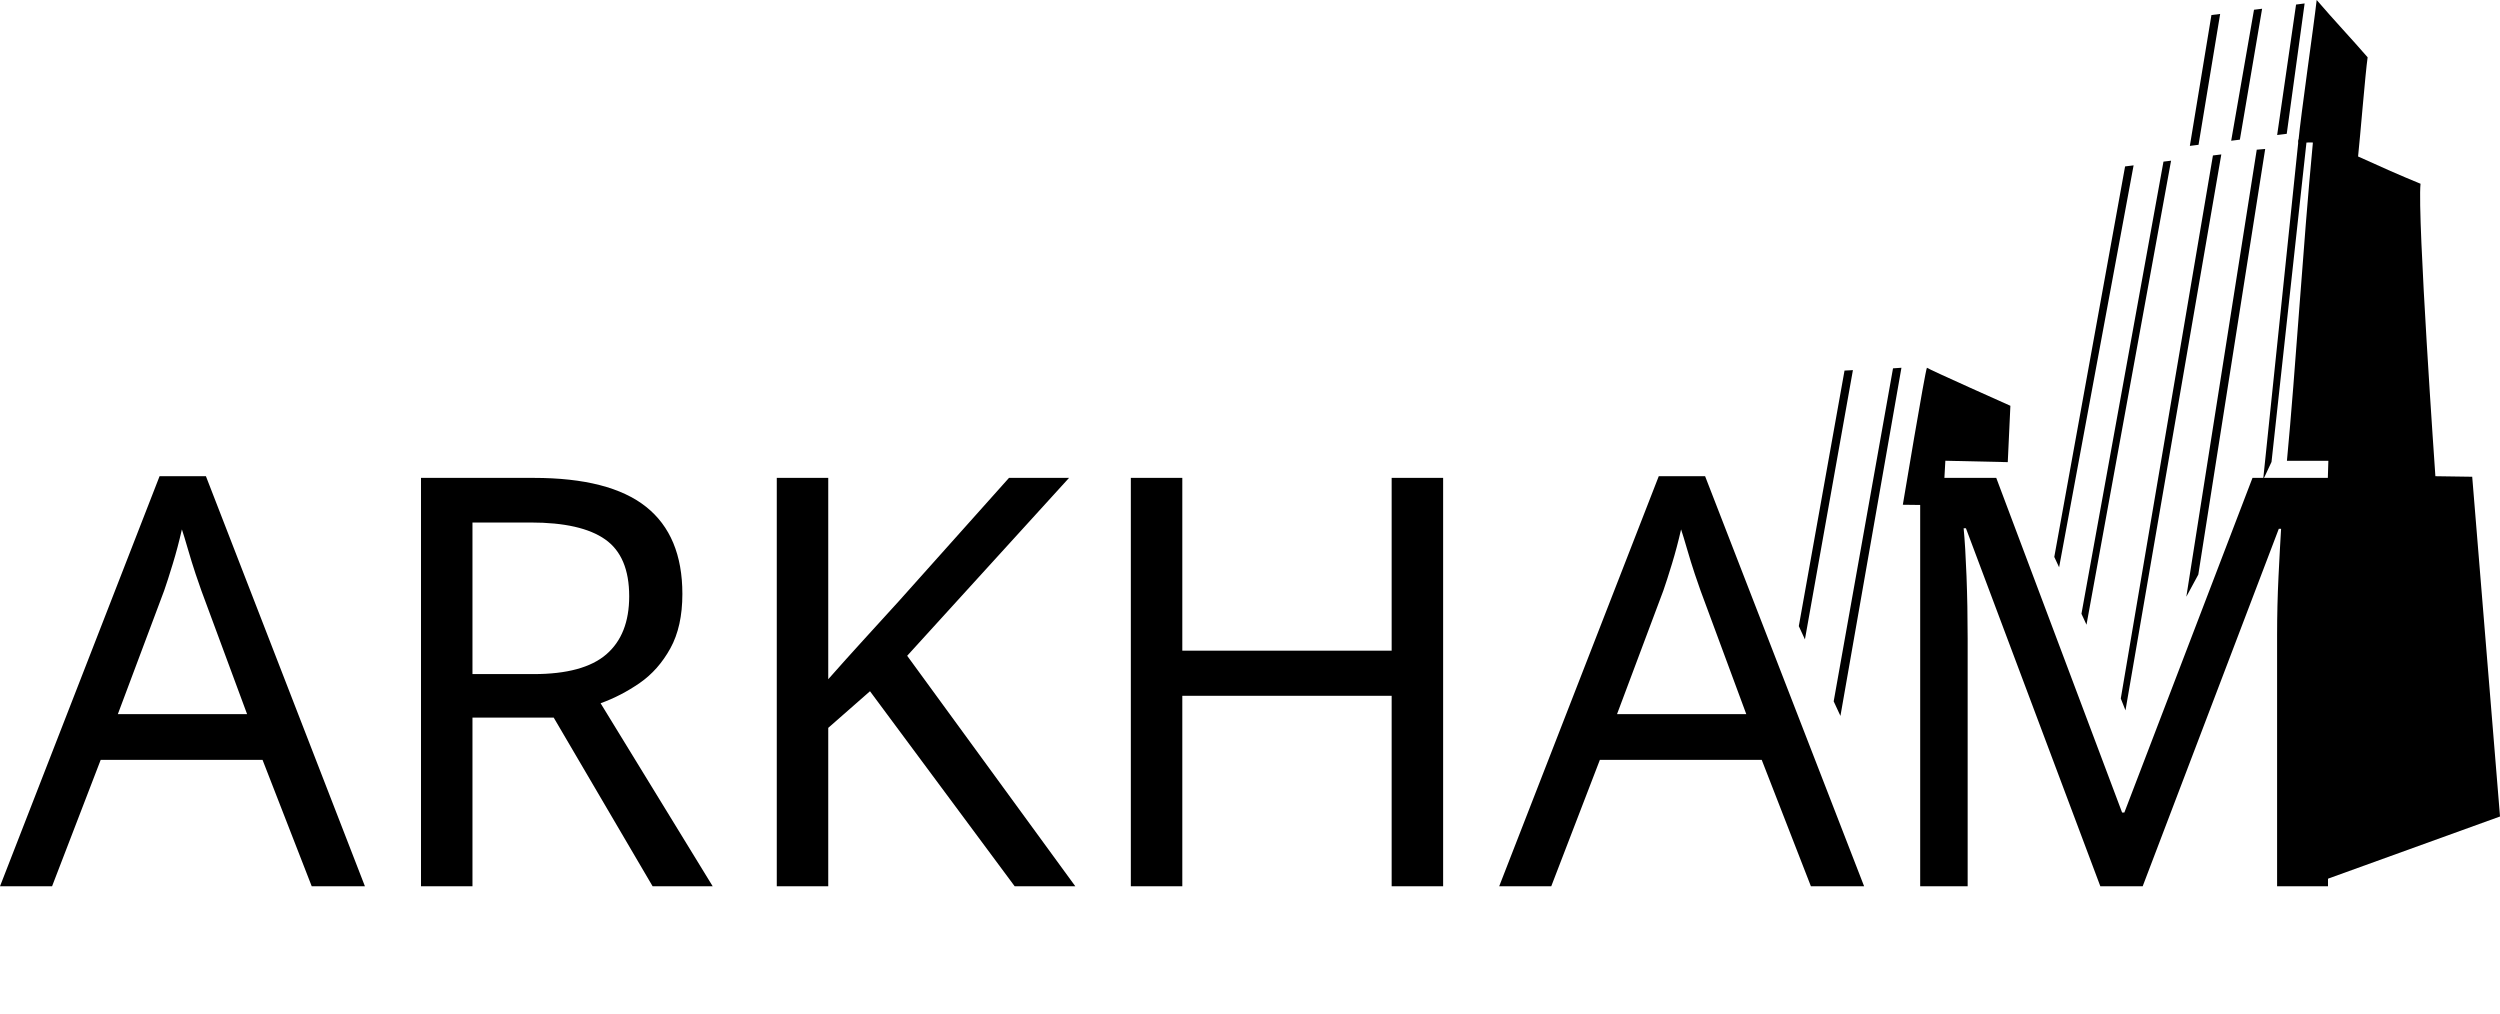
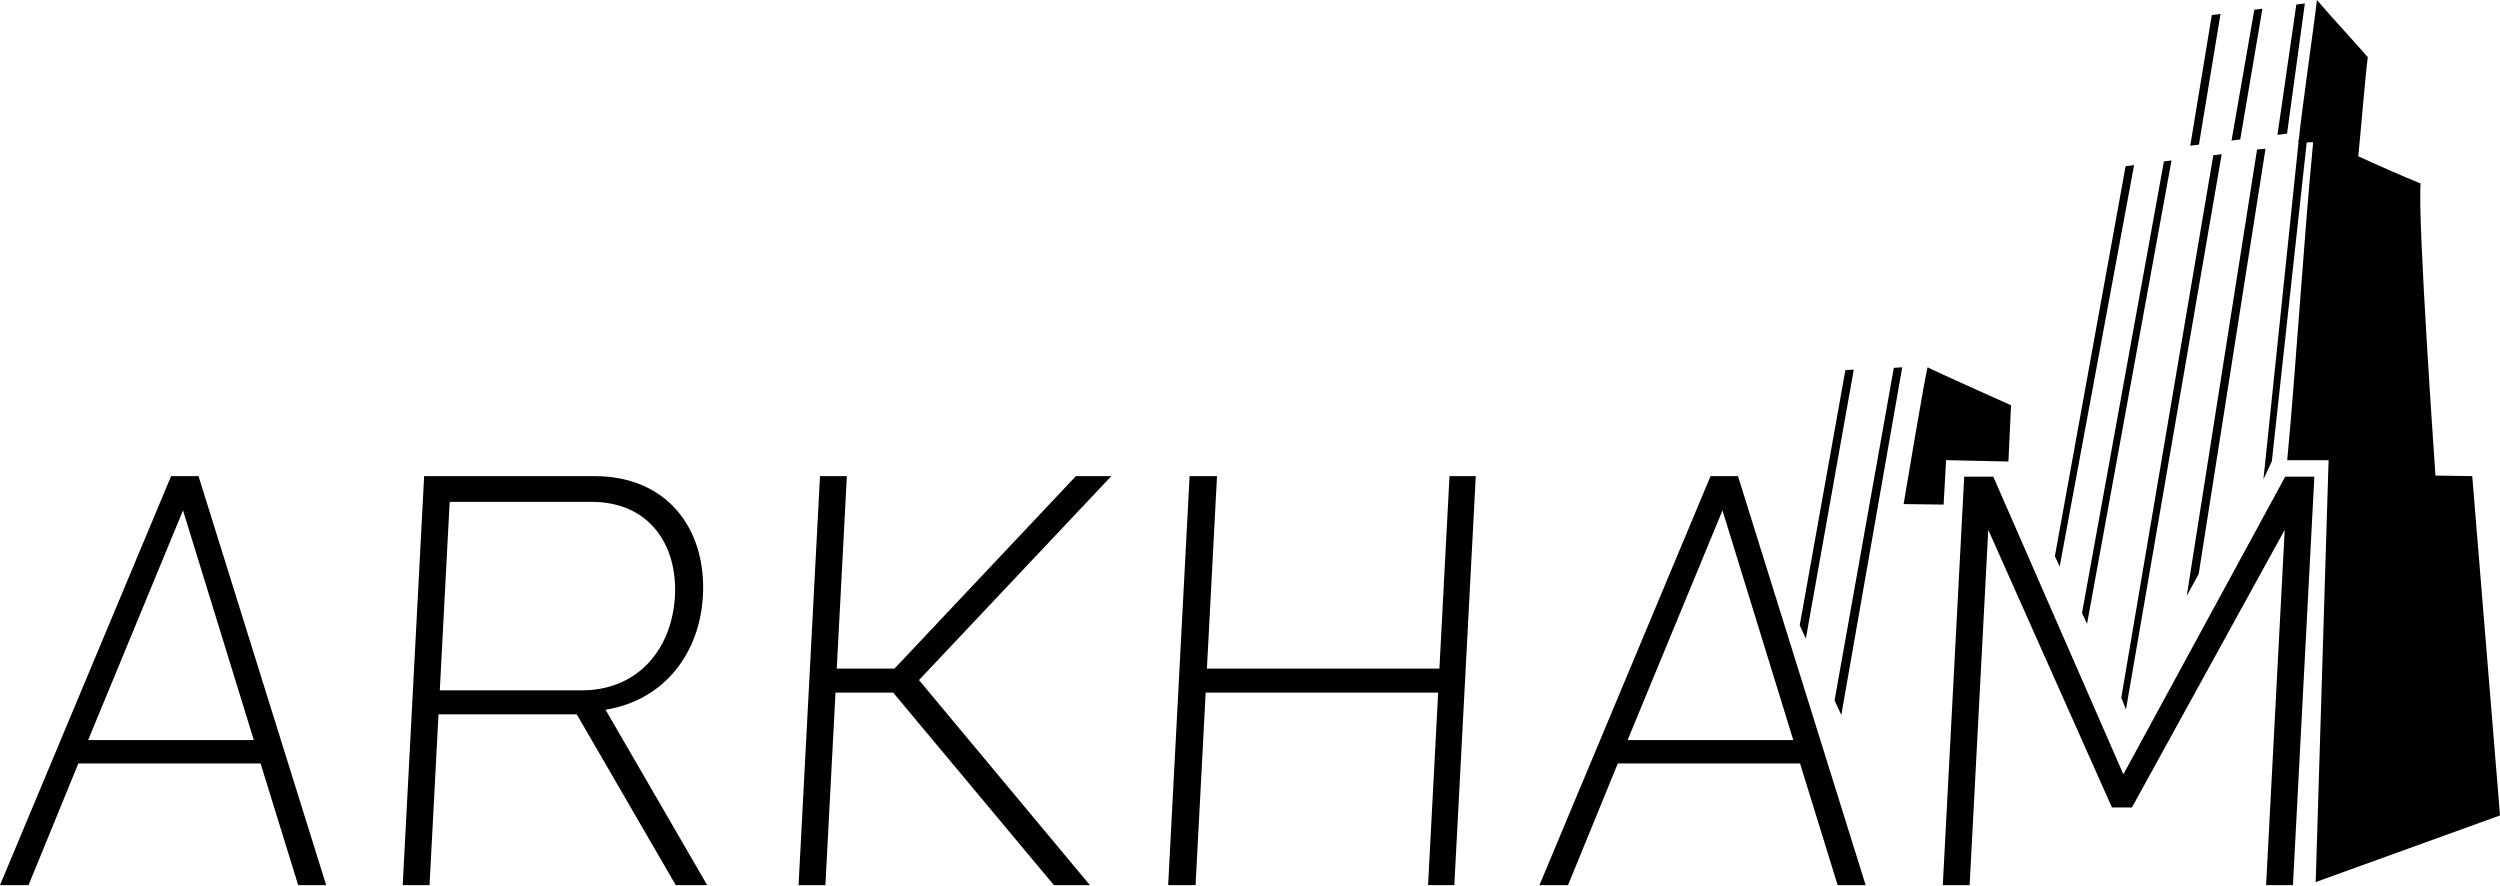
- <svg xmlns="http://www.w3.org/2000/svg" viewBox="0 0 1533.77 622.01">
-   <defs>
-     <style>.c{font-family:Genera-AltLight, Genera;font-size:350.92px;}</style>
-   </defs>
+ <svg xmlns="http://www.w3.org/2000/svg" viewBox="0 0 1535.79 543.75">
  <g id="a">
    <g>
-       <path d="M1533.77,500.93l-113.22,40.93,7.92-259.16h-25.42c5.37-56.56,9.79-130.85,15.93-195.26-2.42-.13-4.36,.12-8.98,.05,1.65-17.67,9.56-71.82,11.3-87.49,10.64,12.41,21.43,23.79,31.26,35.16-1.4,9.77-4.57,48.87-5.86,60.84,14.21,6.49,26.04,11.71,38.32,16.73-2.1,19.9,9.11,179.43,9.11,179.43l22.59,.33,17.06,208.43Z" />
-       <path d="M1233.39,248.95l-1.61,34.58-38.29-.86c-.1,.87-1.52,27.3-1.52,27.3l-24.57-.3s13.64-81.89,14.78-84.06c1.61,1.23,51.21,23.34,51.21,23.34Z" />
+       <path d="M1535.79,500.93l-113.22,40.93,7.92-259.16h-25.42c5.37-56.56,9.79-130.85,15.93-195.26-2.42-.13-4.36,.12-8.98,.05,1.65-17.67,9.56-71.82,11.3-87.49,10.64,12.41,21.43,23.79,31.26,35.16-1.4,9.77-4.57,48.87-5.86,60.84,14.21,6.49,26.04,11.71,38.32,16.73-2.1,19.9,9.11,179.43,9.11,179.43l22.59,.33,17.06,208.43Z" />
+       <path d="M1235.41,248.95l-1.61,34.58-38.29-.86c-.1,.87-1.52,27.3-1.52,27.3l-24.57-.3s13.64-81.89,14.78-84.06c1.61,1.23,51.21,23.34,51.21,23.34Z" />
    </g>
-     <polygon points="1402.93 82.1 1397.05 82.83 1408.65 2.8 1413.9 2.11 1402.93 82.1" />
-     <polygon points="1374.18 85.68 1368.85 86.34 1382.85 5.98 1387.82 5.36 1374.18 85.68" />
-     <polygon points="1348.82 88.84 1343.49 89.51 1356.73 9.23 1362.08 8.56 1348.82 88.84" />
-     <polygon points="1280.08 383.27 1276.99 376.56 1327.31 99.16 1331.97 98.58 1280.08 383.27" />
-     <polygon points="1263.28 348.04 1260.32 341.68 1303.76 102.1 1308.98 101.45 1263.28 348.04" />
-     <polygon points="1348.68 352.5 1341.33 366.09 1384.53 91.84 1389.71 91.39 1348.68 352.5" />
-     <polygon points="1304 435.81 1301.12 428.55 1357.65 95.38 1362.79 94.74 1304 435.81" />
-     <polygon points="1393.59 283.41 1388.44 294.42 1410.17 85.65 1415.41 83.95 1393.59 283.41" />
-     <polygon points="1129.12 439.22 1124.98 430.28 1161.38 225.98 1166.55 225.62 1129.12 439.22" />
-     <polygon points="1107.34 392.28 1103.58 384.14 1131.63 227.35 1136.78 227.08 1107.34 392.28" />
+     <polygon points="1404.96 82.1 1399.07 82.83 1410.67 2.8 1415.92 2.11 1404.96 82.1" />
+     <polygon points="1376.21 85.68 1370.87 86.34 1384.87 5.98 1389.84 5.36 1376.21 85.68" />
+     <polygon points="1350.84 88.84 1345.51 89.51 1358.75 9.23 1364.1 8.56 1350.84 88.84" />
+     <polygon points="1282.1 383.27 1279.02 376.56 1329.33 99.16 1333.99 98.58 1282.1 383.27" />
+     <polygon points="1265.3 348.04 1262.35 341.68 1305.79 102.1 1311 101.45 1265.3 348.04" />
+     <polygon points="1350.71 352.5 1343.35 366.09 1386.55 91.84 1391.74 91.39 1350.71 352.5" />
+     <polygon points="1306.02 435.81 1303.14 428.55 1359.67 95.38 1364.82 94.74 1306.02 435.81" />
+     <polygon points="1395.62 283.41 1390.46 294.42 1412.2 85.65 1417.43 83.95 1395.62 283.41" />
+     <polygon points="1131.14 439.22 1127 430.28 1163.41 225.98 1168.57 225.62 1131.14 439.22" />
+     <polygon points="1109.37 392.28 1105.6 384.14 1133.65 227.35 1138.8 227.08 1109.37 392.28" />
  </g>
  <g id="b">
-     <text class="c" transform="translate(0 543.75)">
-       <tspan x="0" y="0">ARKHAM</tspan>
-     </text>
+     <g>
+       <path d="M105.11,292.49h16.84l78.42,251.26h-17.19l-23.1-74.75H48.13l-30.59,74.75H0l105.11-251.26Zm50.81,162.13l-43.49-141.07-58.28,141.07h101.77Z" />
+       <path d="M260.57,292.49h104.57c45.27,0,68.81,32.99,66.69,73.34-1.84,35.09-23.37,64.22-59.83,70.18l62.43,107.73h-19.3l-60.83-104.93h-84.92l-5.5,104.93h-16.49l13.17-251.26Zm96.63,131.6c36.15,0,55.81-27.02,57.43-57.9s-15.21-57.9-51.36-57.9h-87.03l-6.07,115.8h87.03Z" />
+       <path d="M503.75,292.49h16.49l-6.2,118.26h35.44l111.47-118.26h21.76l-118.16,125.28,104.99,125.98h-22.11l-98.73-118.26h-35.44l-6.2,118.26h-16.49l13.17-251.26Z" />
+       <path d="M730.79,292.49h16.84l-6.2,118.26h142.82l6.2-118.26h16.14l-13.17,251.26h-16.14l6.2-118.26h-142.82l-6.2,118.26h-16.84l13.17-251.26Z" />
+       <path d="M1050.83,292.49h16.84l78.42,251.26h-17.2l-23.1-74.75h-111.94l-30.59,74.75h-17.55l105.11-251.26Zm50.81,162.13l-43.49-141.07-58.28,141.07h101.77Z" />
+       <path d="M1206.62,292.84h17.9l79.9,182.83,99.42-182.83h17.9l-13.15,250.91h-16.49l11.44-218.27-93.86,170.55h-12.28l-75.98-170.55-11.44,218.27h-16.49l13.15-250.91Z" />
+     </g>
  </g>
</svg>
